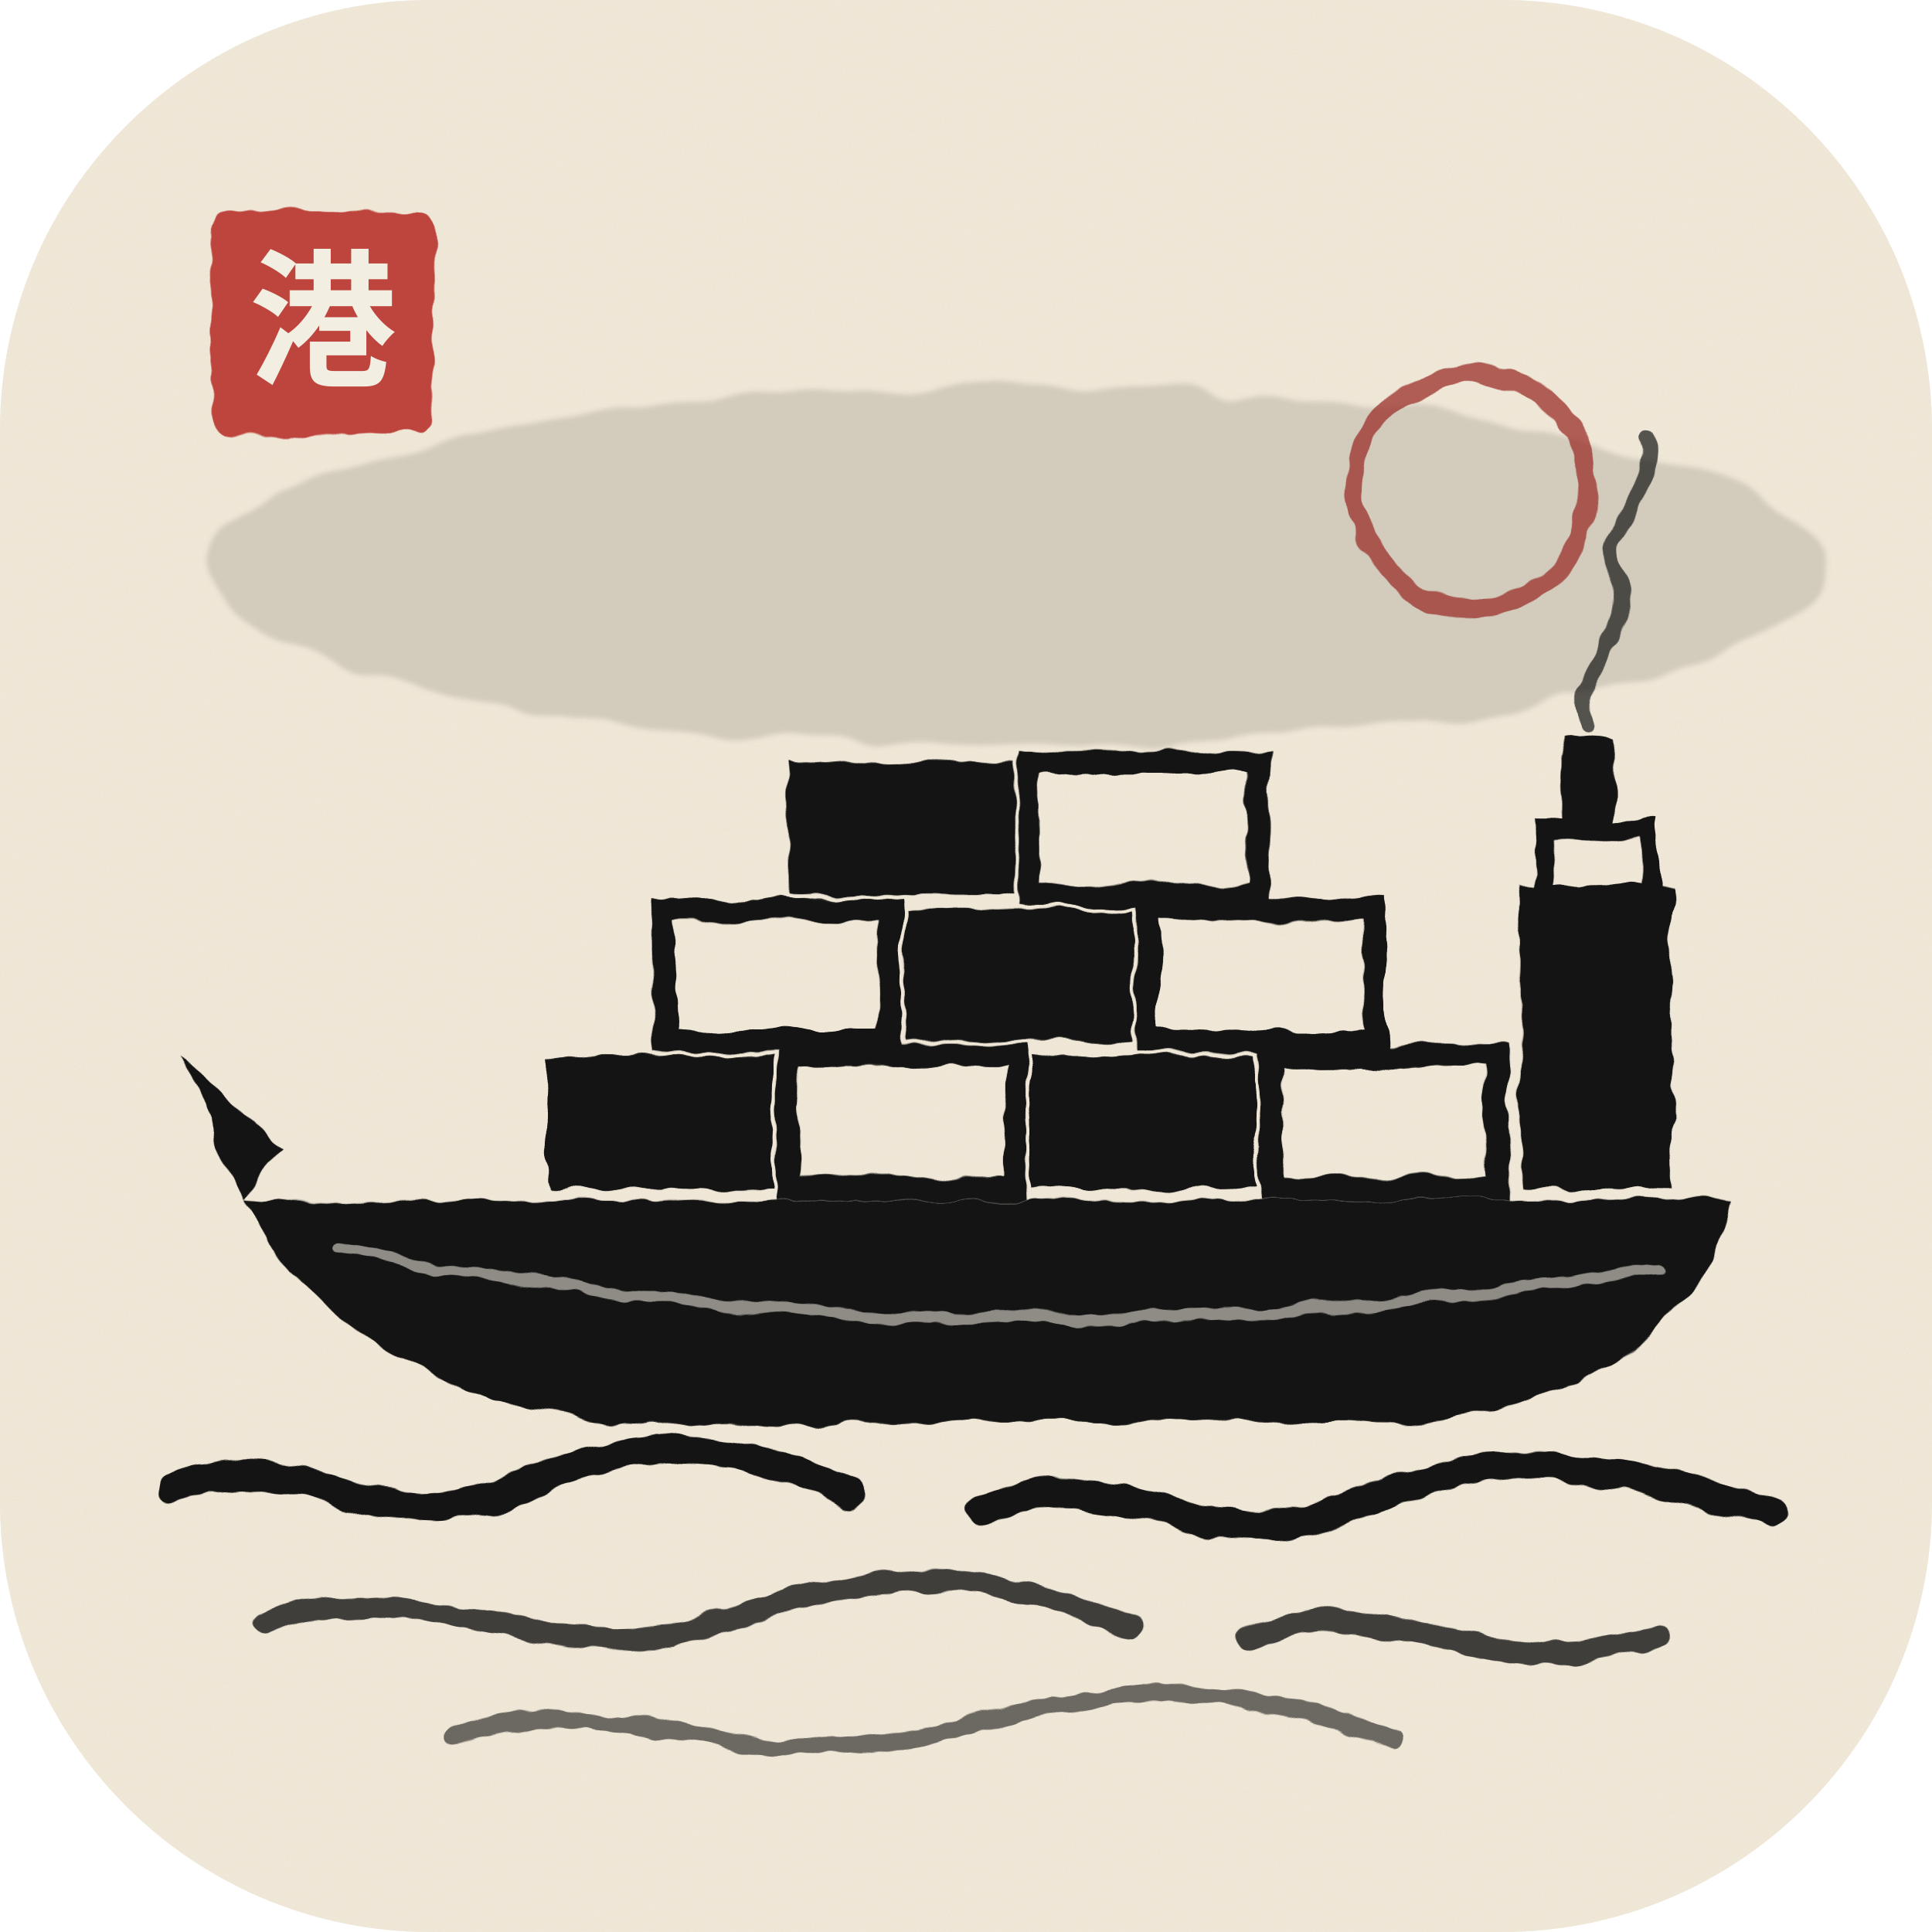
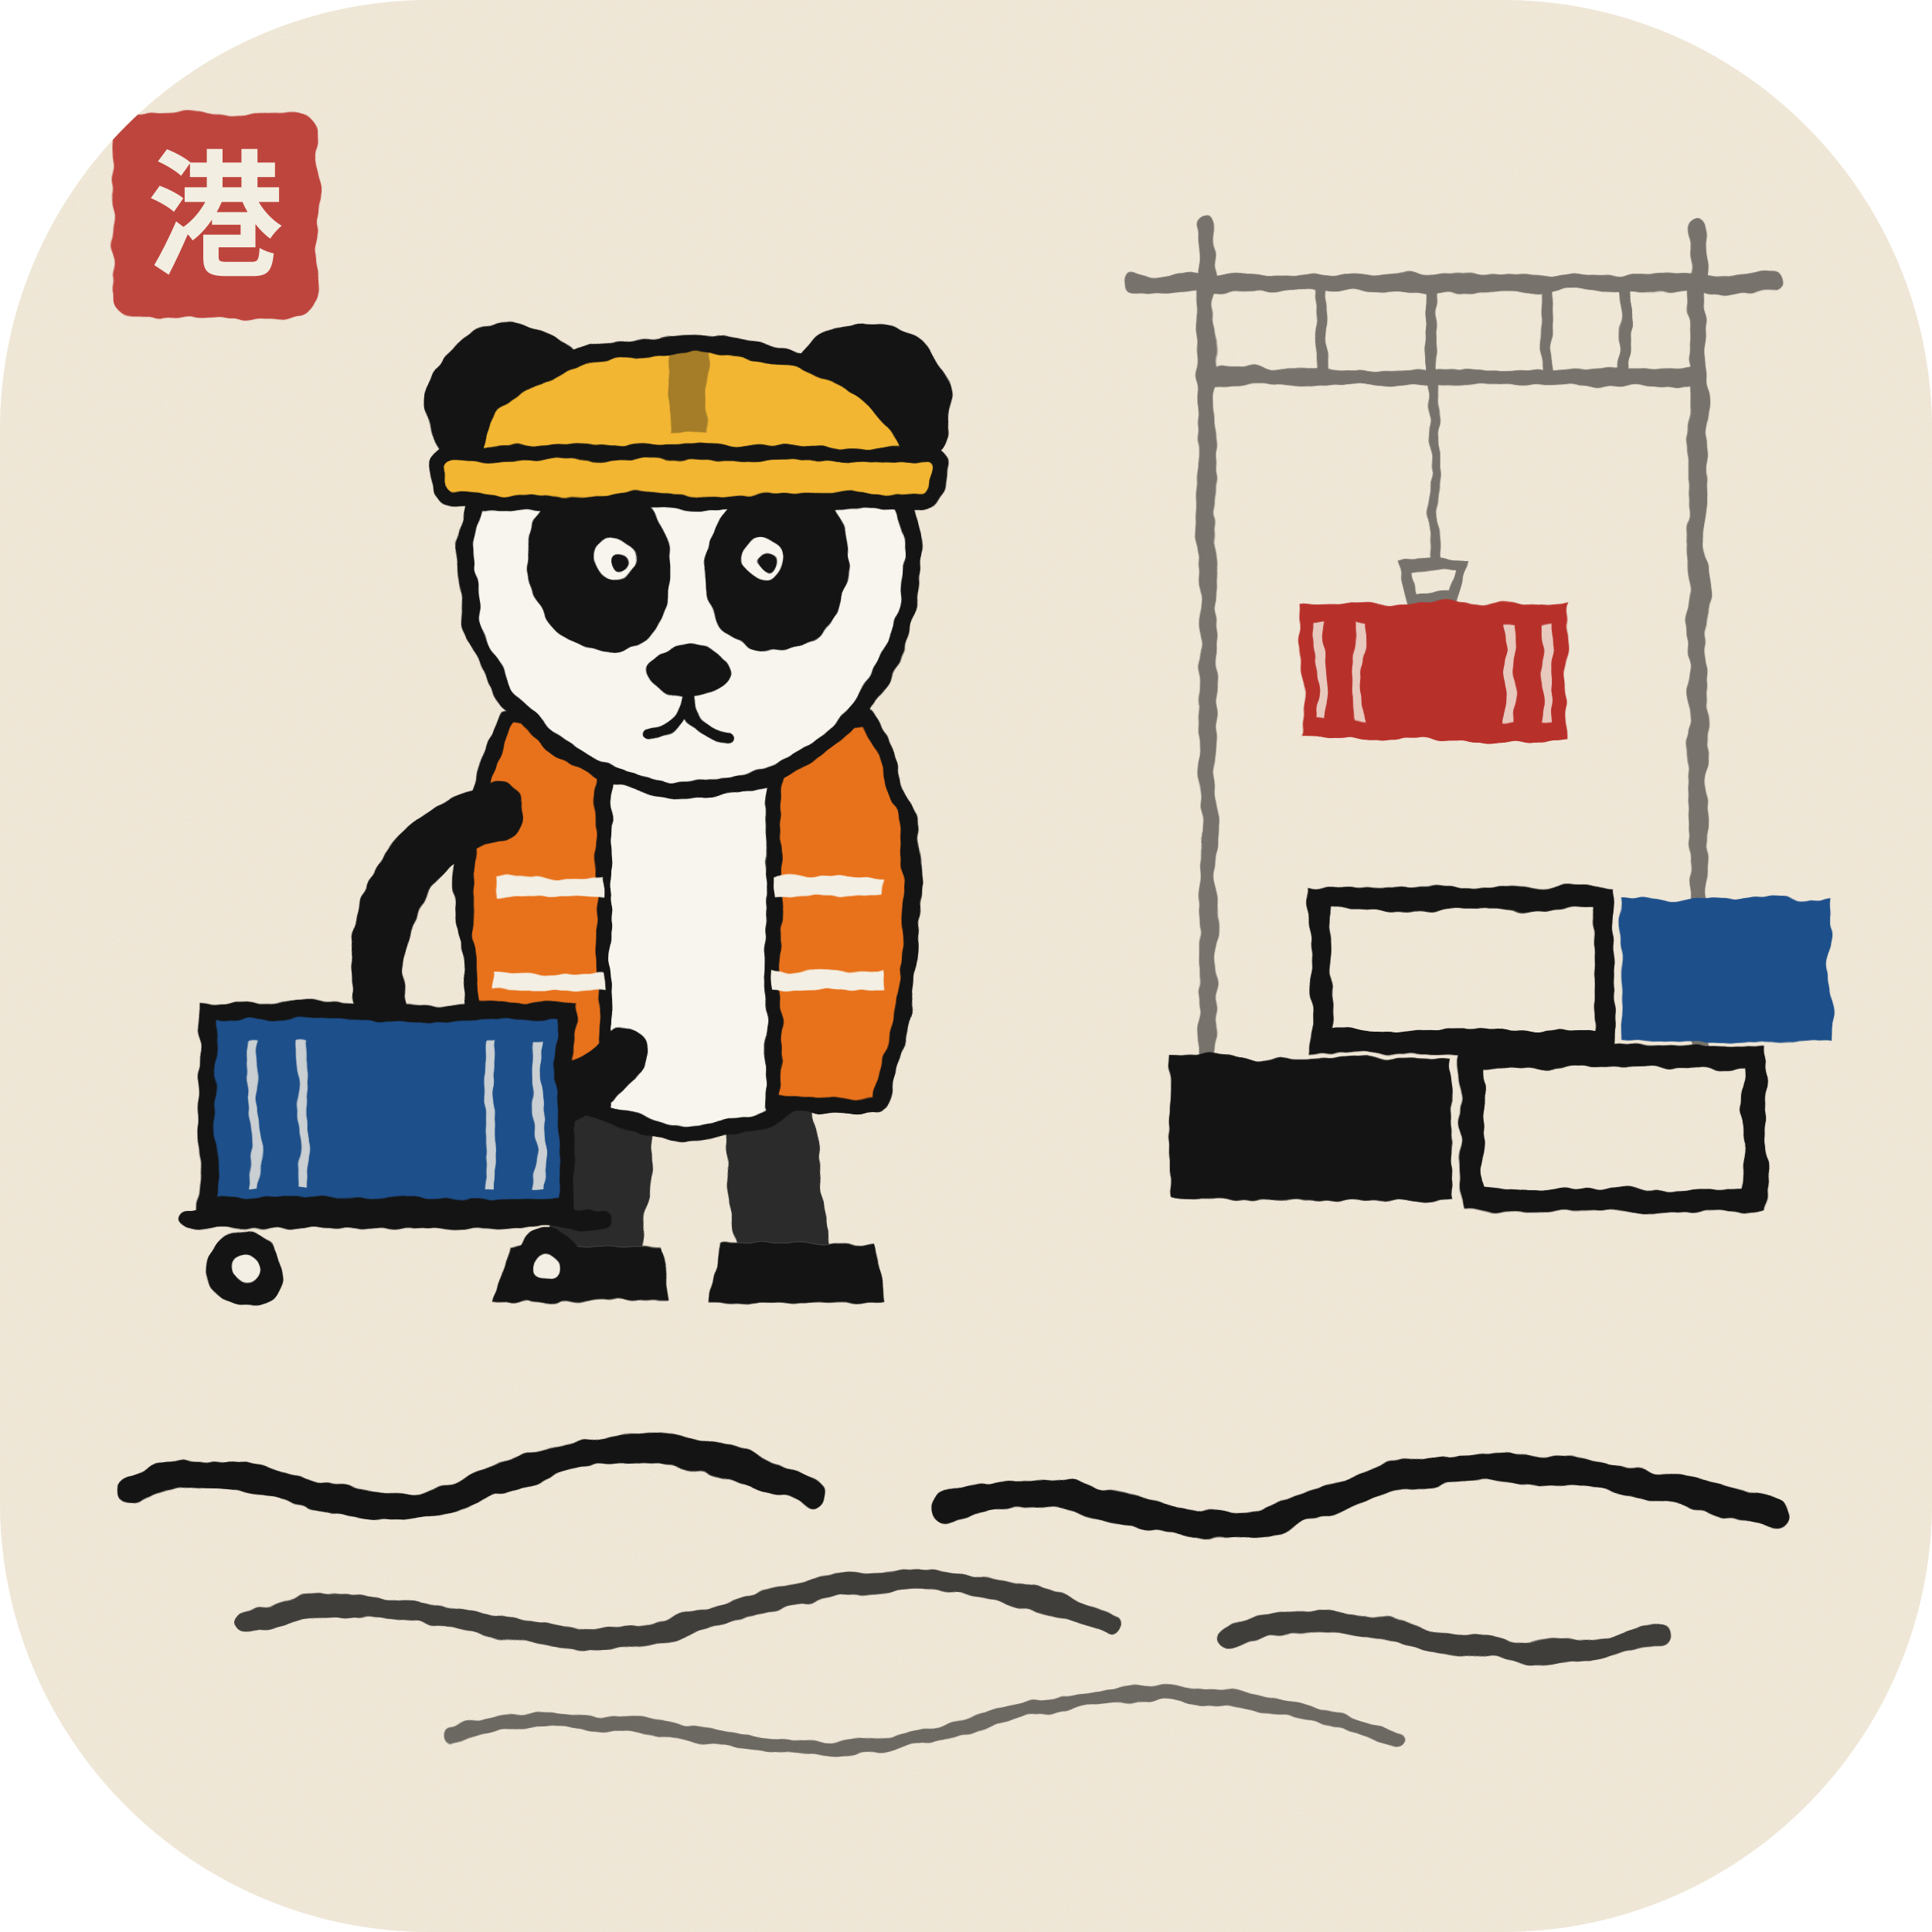
<svg xmlns="http://www.w3.org/2000/svg" viewBox="0 0 1024 1024" width="1024" height="1024">
  <defs>
    <filter id="ink" x="-10%" y="-10%" width="120%" height="120%">
-       <feTurbulence type="fractalNoise" baseFrequency="0.035" numOctaves="3" seed="7" result="n" />
-       <feDisplacementMap in="SourceGraphic" in2="n" scale="9" xChannelSelector="R" yChannelSelector="G" />
-     </filter>
-     <filter id="wash" x="-10%" y="-10%" width="120%" height="120%">
-       <feTurbulence type="fractalNoise" baseFrequency="0.02" numOctaves="2" seed="3" result="n" />
-       <feDisplacementMap in="SourceGraphic" in2="n" scale="18" xChannelSelector="R" yChannelSelector="G" />
-       <feGaussianBlur stdDeviation="1.2" />
+       <feTurbulence type="fractalNoise" baseFrequency="0.04" numOctaves="3" seed="5" result="n" />
+       <feDisplacementMap in="SourceGraphic" in2="n" scale="7" xChannelSelector="R" yChannelSelector="G" />
    </filter>
    <filter id="paper">
      <feTurbulence type="fractalNoise" baseFrequency="0.9" numOctaves="2" seed="11" result="g" />
      <feColorMatrix in="g" type="matrix" values="0 0 0 0 0.93  0 0 0 0 0.90  0 0 0 0 0.84  0 0 0 0.35 0" />
      <feBlend in="SourceGraphic" mode="multiply" />
    </filter>
    <clipPath id="round">
      <rect x="0" y="0" width="1024" height="1024" rx="228" />
    </clipPath>
  </defs>
  <g clip-path="url(#round)">
    <rect width="1024" height="1024" fill="#f4efe4" />
    <rect width="1024" height="1024" fill="#efe8d8" filter="url(#paper)" opacity="0.9" />
-     <g filter="url(#wash)" opacity="0.16">
-       <ellipse cx="540" cy="300" rx="430" ry="95" fill="#3b3a36" />
-     </g>
-     <circle cx="780" cy="260" r="62" fill="none" stroke="#9a2f2a" stroke-width="10" opacity="0.75" filter="url(#ink)" />
-     <g filter="url(#ink)">
-       <path d="M128 636 L 918 636 C 905 700, 840 752, 730 754 L 340 754 C 245 750, 168 708, 128 636 Z" fill="#141414" />
-       <path d="M128 636 L 96 560 L 150 610 Z" fill="#141414" />
-       <path d="M180 662 Q 520 730, 880 672" fill="none" stroke="#f4efe4" stroke-width="6" stroke-linecap="round" opacity="0.55" />
+     <g fill="none" stroke="#141414" stroke-linecap="round" opacity="0.55" filter="url(#ink)">
+       <path d="M640 120 L 640 560 M 900 120 L 900 560 M 600 150 L 940 150 M 640 200 L 900 200" stroke-width="9" />
+       <path d="M700 150 L 700 200 M 760 150 L 760 200 M 820 150 L 820 200 M 860 150 L 860 200" stroke-width="6" />
+       <path d="M760 200 L 760 300" stroke-width="5" />
+       <path d="M745 300 L 775 300 L 770 318 L 750 318 Z" stroke-width="6" />
    </g>
    <g filter="url(#ink)">
-       <rect x="290" y="560" width="120" height="70" fill="#141414" />
-       <rect x="418" y="560" width="120" height="70" fill="none" stroke="#141414" stroke-width="12" />
-       <rect x="546" y="560" width="120" height="70" fill="#141414" />
-       <rect x="674" y="560" width="120" height="70" fill="none" stroke="#141414" stroke-width="12" />
-       <rect x="352" y="482" width="120" height="70" fill="none" stroke="#141414" stroke-width="12" />
-       <rect x="480" y="482" width="120" height="70" fill="#141414" />
-       <rect x="608" y="482" width="120" height="70" fill="none" stroke="#141414" stroke-width="12" />
-       <rect x="418" y="404" width="120" height="70" fill="#141414" />
-       <rect x="546" y="404" width="120" height="70" fill="none" stroke="#141414" stroke-width="12" />
-       <rect x="806" y="470" width="80" height="160" fill="#141414" />
-       <rect x="818" y="440" width="56" height="34" fill="none" stroke="#141414" stroke-width="10" />
-       <rect x="828" y="392" width="28" height="52" fill="#141414" />
-       <path d="M842 386 C 830 350, 872 336, 856 300 C 846 276, 882 258, 872 232" fill="none" stroke="#141414" stroke-width="8" stroke-linecap="round" opacity="0.7" />
+       <rect x="690" y="320" width="140" height="72" fill="#b8302a" />
+       <path d="M700 330 L 700 382 M 720 330 L 720 382 M 800 330 L 800 382 M 820 330 L 820 382" stroke="#f4efe4" stroke-width="5" opacity="0.8" />
+     </g>
+     <g filter="url(#ink)">
+       <rect x="620" y="560" width="150" height="76" fill="#141414" />
+       <rect x="780" y="560" width="150" height="76" fill="none" stroke="#141414" stroke-width="12" />
+       <rect x="700" y="476" width="150" height="76" fill="none" stroke="#141414" stroke-width="12" />
+       <rect x="860" y="476" width="110" height="76" fill="#1d4f8a" />
+     </g>
+     <path d="M40 640 L 984 640" stroke="#141414" stroke-width="10" stroke-linecap="round" filter="url(#ink)" />
+     <g filter="url(#ink)">
+       <path d="M300 560 L 290 660 L 340 660 L 350 570 Z" fill="#2b2b2b" />
+       <path d="M380 560 L 390 660 L 440 660 L 430 570 Z" fill="#2b2b2b" />
+       <path d="M270 660 L 350 660 L 356 690 L 262 690 Z" fill="#141414" />
+       <path d="M382 660 L 462 660 L 470 690 L 376 690 Z" fill="#141414" />
+       <ellipse cx="365" cy="470" rx="120" ry="130" fill="#f8f5ee" stroke="#141414" stroke-width="9" />
+       <path d="M270 380 C 240 430, 240 520, 265 585 L 320 585 L 320 380 Z" fill="#e8721c" stroke="#141414" stroke-width="8" stroke-linejoin="round" />
+       <path d="M460 380 C 490 430, 490 520, 465 585 L 410 585 L 410 380 Z" fill="#e8721c" stroke="#141414" stroke-width="8" stroke-linejoin="round" />
+       <path d="M262 470 L 320 470 M 410 470 L 468 470 M 262 520 L 320 520 M 410 520 L 468 520" stroke="#f4efe4" stroke-width="10" />
+       <path d="M262 430 C 210 445, 190 500, 205 548" fill="none" stroke="#141414" stroke-width="30" stroke-linecap="round" />
+       <path d="M330 560 C 300 590, 260 590, 236 560" fill="none" stroke="#141414" stroke-width="30" stroke-linecap="round" />
+       <circle cx="365" cy="300" r="118" fill="#f8f5ee" stroke="#141414" stroke-width="9" />
+       <circle cx="270" cy="215" r="44" fill="#141414" />
+       <circle cx="460" cy="215" r="44" fill="#141414" />
+       <ellipse cx="318" cy="300" rx="38" ry="46" fill="#141414" transform="rotate(-15 318 300)" />
+       <ellipse cx="412" cy="300" rx="38" ry="46" fill="#141414" transform="rotate(15 412 300)" />
+       <circle cx="326" cy="296" r="11" fill="#f8f5ee" />
+       <circle cx="404" cy="296" r="11" fill="#f8f5ee" />
+       <circle cx="329" cy="298" r="5" fill="#141414" />
+       <circle cx="407" cy="298" r="5" fill="#141414" />
+       <ellipse cx="365" cy="356" rx="22" ry="14" fill="#141414" />
+       <path d="M365 368 Q 365 385, 345 390 M 365 368 Q 365 385, 385 390" fill="none" stroke="#141414" stroke-width="6" stroke-linecap="round" />
+       <path d="M248 250 C 250 160, 480 160, 482 250 Z" fill="#f2b632" stroke="#141414" stroke-width="9" stroke-linejoin="round" />
+       <rect x="232" y="240" width="266" height="26" rx="8" fill="#f2b632" stroke="#141414" stroke-width="8" />
+       <path d="M355 178 L 375 178 L 375 230 L 355 230 Z" fill="#141414" opacity="0.35" />
+     </g>
+     <g filter="url(#ink)">
+       <rect x="110" y="536" width="190" height="104" fill="#1d4f8a" stroke="#141414" stroke-width="9" />
+       <path d="M135 552 L 135 630 M 160 552 L 160 630 M 260 552 L 260 630 M 285 552 L 285 630" stroke="#f4efe4" stroke-width="5" opacity="0.8" />
+       <path d="M100 646 L 320 646" stroke="#141414" stroke-width="10" stroke-linecap="round" />
+       <circle cx="130" cy="672" r="20" fill="#141414" />
+       <circle cx="290" cy="672" r="20" fill="#141414" />
+       <circle cx="130" cy="672" r="7" fill="#f4efe4" />
+       <circle cx="290" cy="672" r="7" fill="#f4efe4" />
    </g>
    <g fill="none" stroke="#141414" stroke-linecap="round" filter="url(#ink)">
-       <path d="M90 790 C 160 760, 200 820, 270 790 S 380 760, 450 792" stroke-width="16" />
-       <path d="M520 800 C 590 770, 640 830, 710 800 S 830 770, 940 802" stroke-width="16" />
-       <path d="M140 860 C 230 830, 290 890, 380 860 S 520 830, 600 862" stroke-width="12" opacity="0.8" />
-       <path d="M660 868 C 730 838, 790 898, 880 866" stroke-width="12" opacity="0.8" />
-       <path d="M240 920 C 330 892, 400 946, 500 918 S 640 890, 740 922" stroke-width="9" opacity="0.6" />
+       <path d="M70 790 C 140 760, 180 820, 250 790 S 360 760, 430 792" stroke-width="15" />
+       <path d="M500 800 C 570 770, 620 830, 690 800 S 810 770, 940 802" stroke-width="15" />
+       <path d="M130 860 C 220 830, 280 890, 370 860 S 510 830, 590 862" stroke-width="11" opacity="0.8" />
+       <path d="M650 868 C 720 838, 780 898, 880 866" stroke-width="11" opacity="0.8" />
+       <path d="M240 920 C 330 892, 400 946, 500 918 S 640 890, 740 922" stroke-width="8" opacity="0.6" />
    </g>
-     <g transform="translate(112 112)" opacity="0.88">
-       <rect x="0" y="0" width="118" height="118" rx="10" fill="#b8302a" filter="url(#ink)" />
-       <text x="59" y="86" font-family="'STKaiti','Kaiti SC','KaiTi','Noto Serif SC',serif" font-size="78" font-weight="700" fill="#f4efe4" text-anchor="middle">港</text>
+     <g transform="translate(60 60)" opacity="0.88">
+       <rect x="0" y="0" width="108" height="108" rx="10" fill="#b8302a" filter="url(#ink)" />
+       <text x="54" y="80" font-family="'STKaiti','Kaiti SC','KaiTi','Noto Serif SC',serif" font-size="72" font-weight="700" fill="#f4efe4" text-anchor="middle">港</text>
    </g>
  </g>
</svg>
